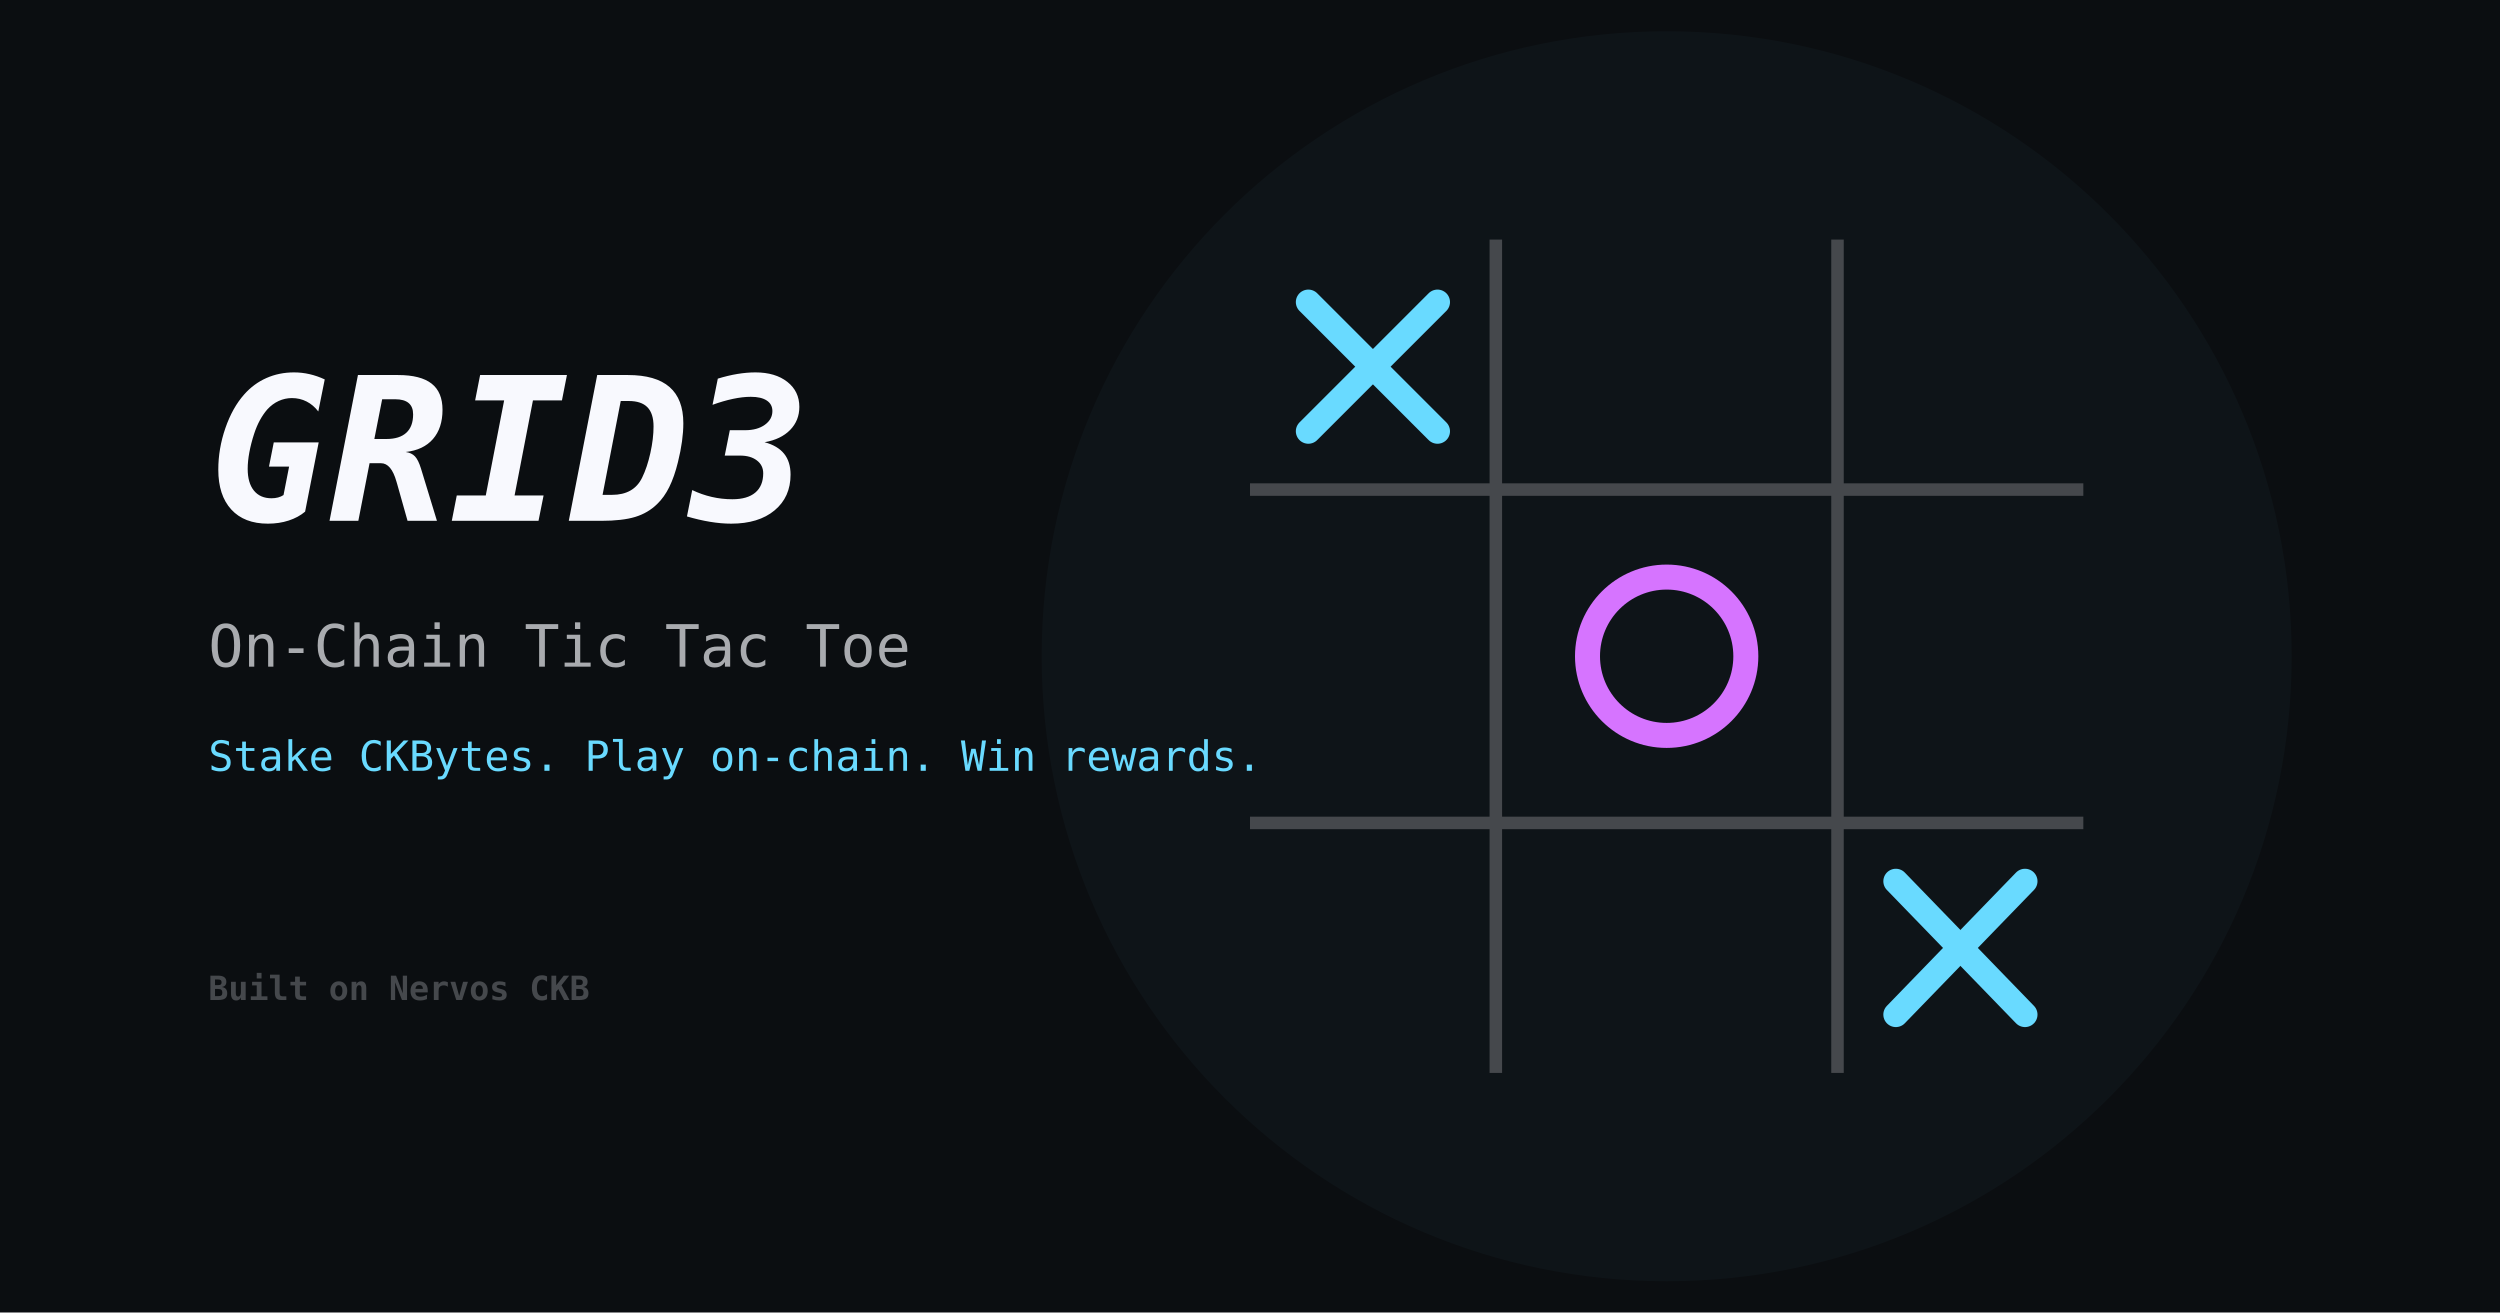
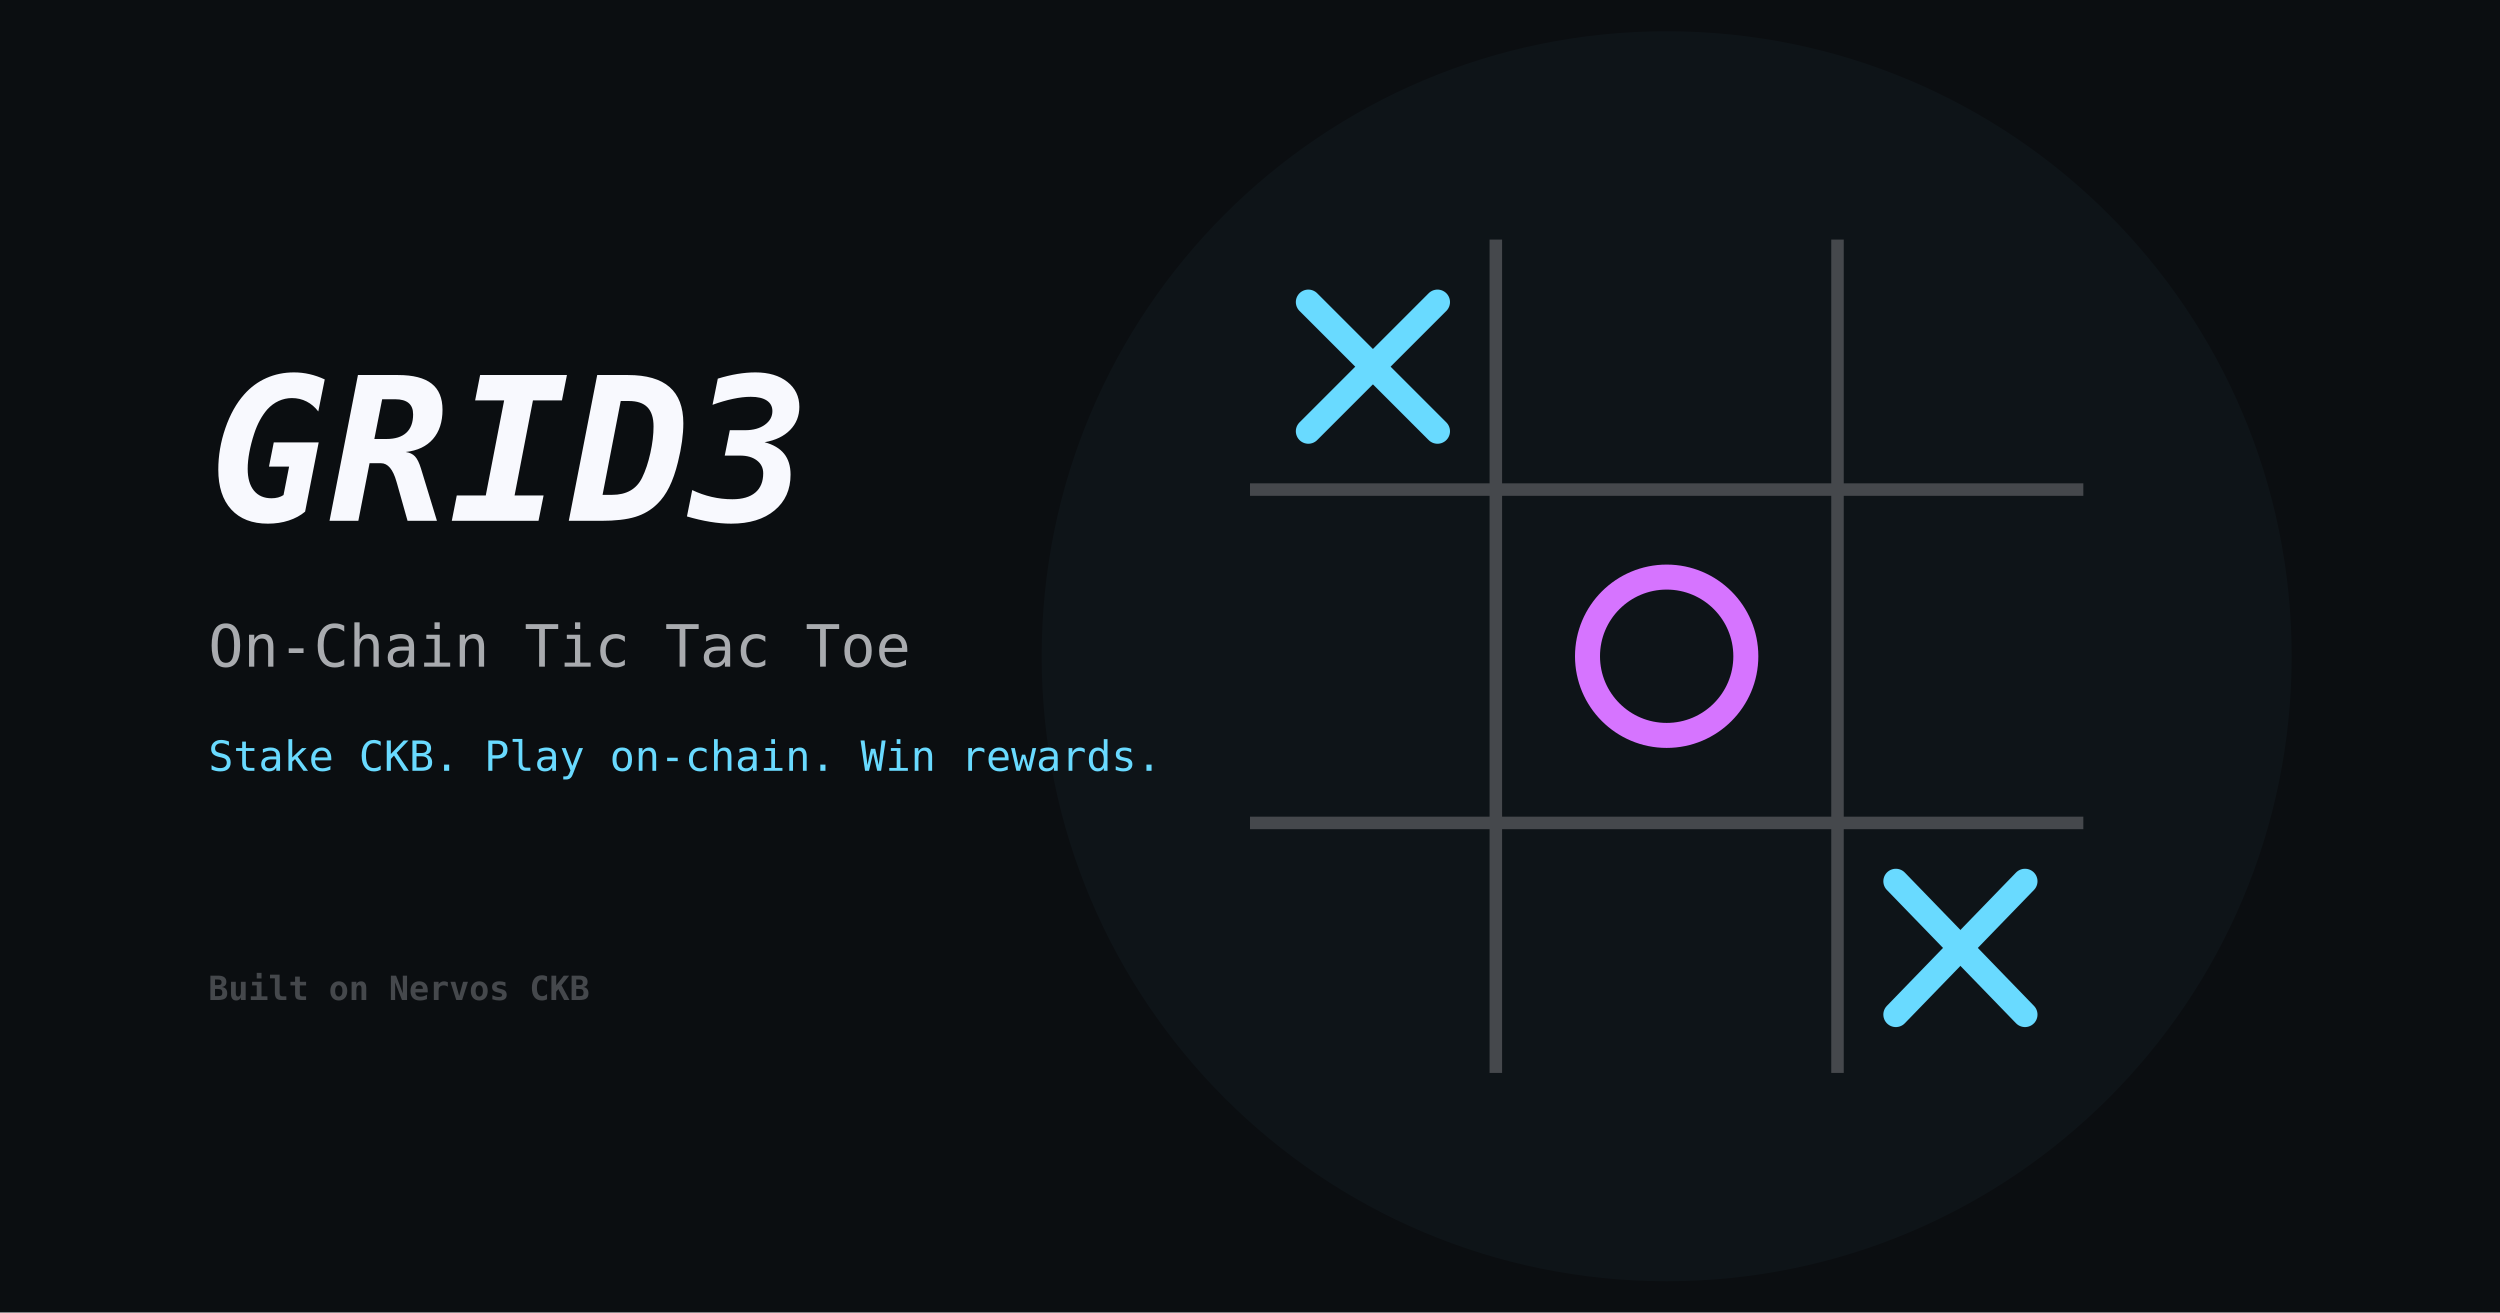
<svg xmlns="http://www.w3.org/2000/svg" width="1200" height="630" viewBox="0 0 1200 630" fill="none">
  <rect width="1200" height="630" fill="#0B0E11" />
  <circle cx="800" cy="315" r="300" fill="#69DAFF" fill-opacity="0.03" />
  <line x1="718" y1="115" x2="718" y2="515" stroke="#45484C" stroke-width="6" />
  <line x1="882" y1="115" x2="882" y2="515" stroke="#45484C" stroke-width="6" />
  <line x1="600" y1="235" x2="1000" y2="235" stroke="#45484C" stroke-width="6" />
  <line x1="600" y1="395" x2="1000" y2="395" stroke="#45484C" stroke-width="6" />
  <line x1="628" y1="145" x2="690" y2="207" stroke="#69DAFF" stroke-width="12" stroke-linecap="round" />
  <line x1="690" y1="145" x2="628" y2="207" stroke="#69DAFF" stroke-width="12" stroke-linecap="round" />
  <circle cx="800" cy="315" r="38" stroke="#D674FF" stroke-width="12" fill="none" />
  <line x1="910" y1="423" x2="972" y2="487" stroke="#69DAFF" stroke-width="12" stroke-linecap="round" />
  <line x1="972" y1="423" x2="910" y2="487" stroke="#69DAFF" stroke-width="12" stroke-linecap="round" />
  <text x="100" y="250" font-family="monospace" font-weight="900" font-size="96" fill="#F8F9FE" font-style="italic">GRID3</text>
  <text x="100" y="320" font-family="monospace" font-weight="400" font-size="28" fill="#A9ABAF">On-Chain Tic Tac Toe</text>
-   <text x="100" y="370" font-family="monospace" font-weight="400" font-size="20" fill="#69DAFF">Stake CKBytes. Play on-chain. Win rewards.</text>
+   <text x="100" y="370" font-family="monospace" font-weight="400" font-size="20" fill="#69DAFF">Stake CKB. Play on-chain. Win rewards.</text>
  <text x="100" y="480" font-family="monospace" font-weight="600" font-size="16" fill="#45484C">Built on Nervos CKB</text>
</svg>
